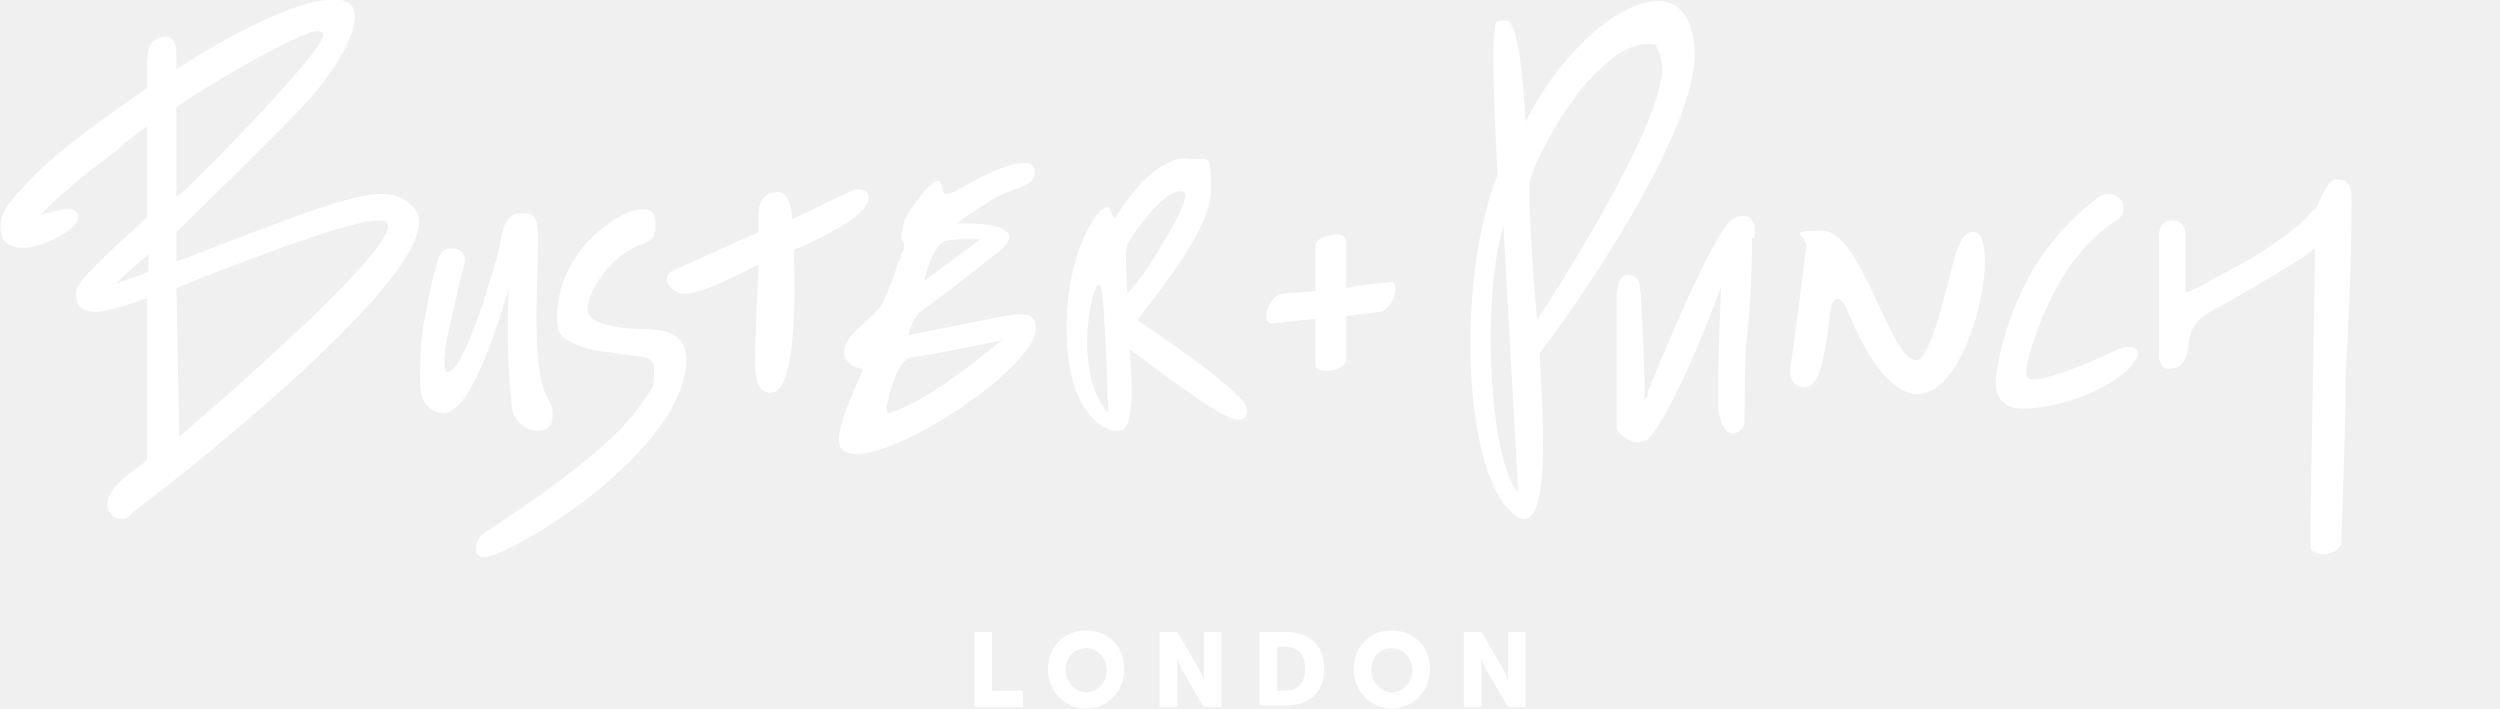
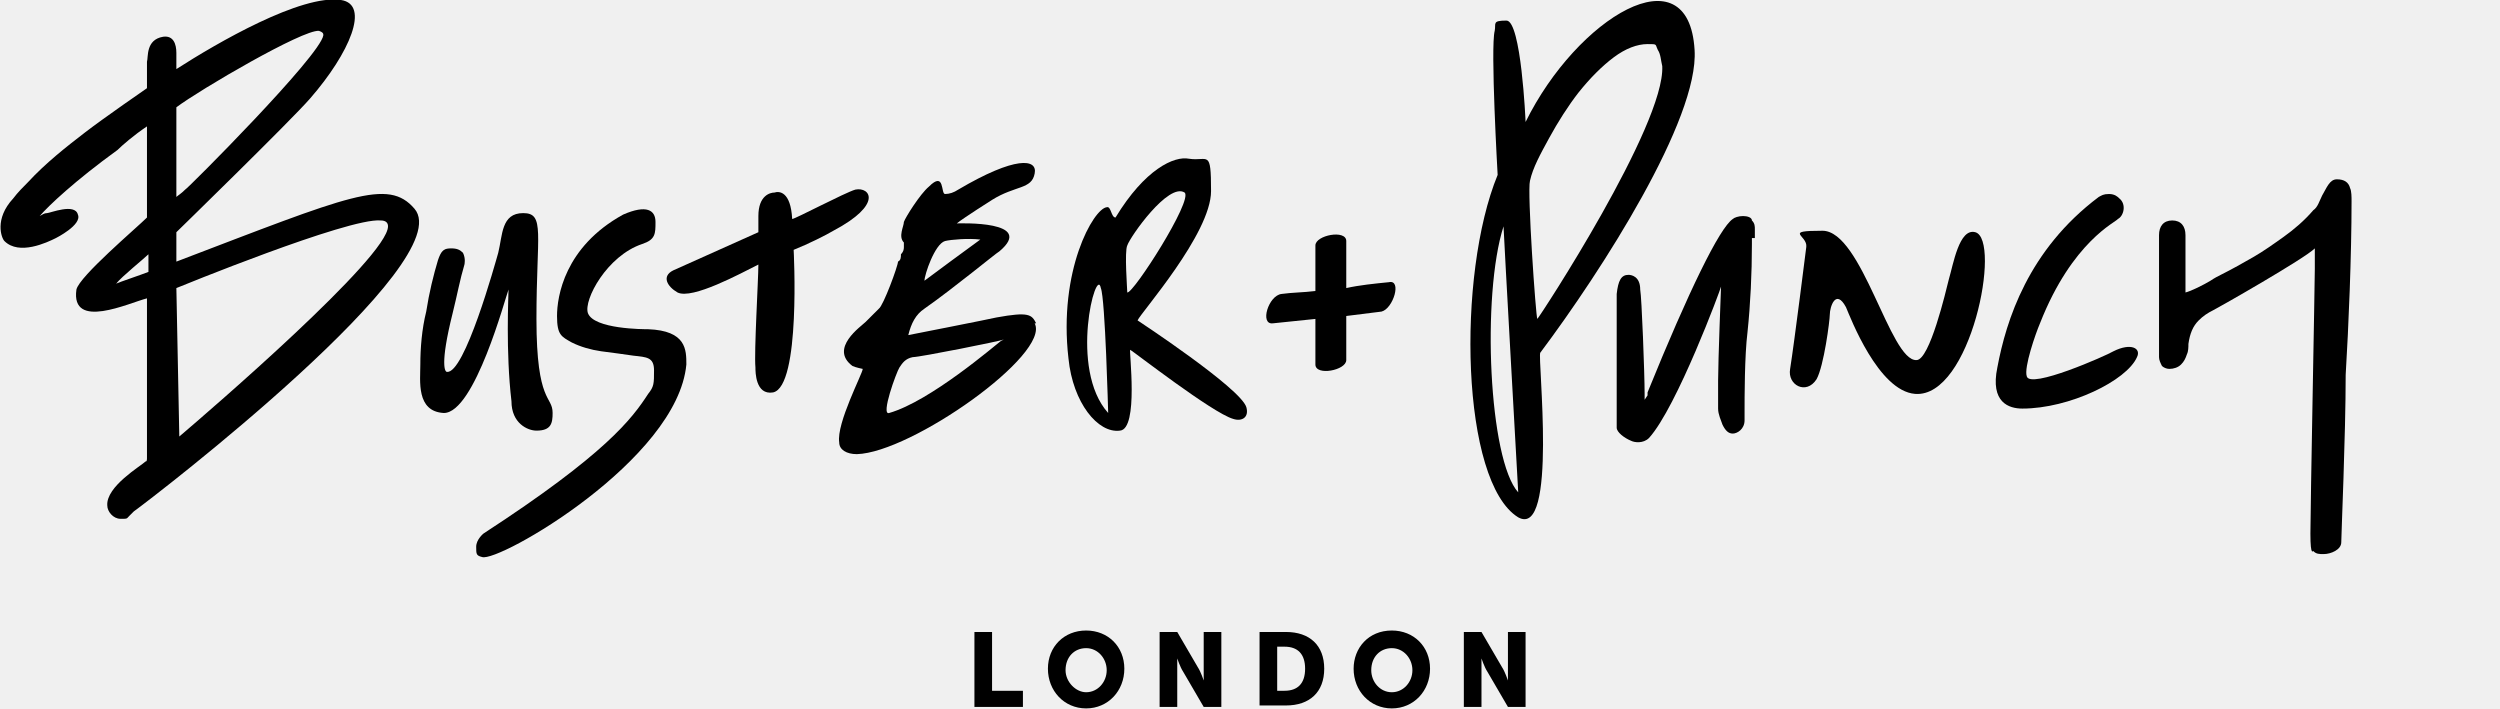
<svg xmlns="http://www.w3.org/2000/svg" viewBox="0 0 170.1 48.2" version="1.1" id="Layer_1">
  <defs>
-     <style> .st0 { fill: #fff; } </style>
+     <style> .st0 { fill: #000; } </style>
  </defs>
  <g id="Info">
    <g>
      <g>
        <path d="M66.3,43h1.2v4h2.1v1.1h-3.3s0-5.1,0-5.1Z" class="st0" />
        <path d="M73.9,42.9c1.5,0,2.6,1.1,2.6,2.6s-1.1,2.7-2.6,2.7-2.6-1.2-2.6-2.7,1.1-2.6,2.6-2.6ZM73.9,47.1c.8,0,1.4-.7,1.4-1.5s-.6-1.5-1.4-1.5-1.4.6-1.4,1.5c0,.8.7,1.5,1.4,1.5Z" class="st0" />
        <path d="M78.8,43h1.3l1.4,2.4c.2.3.4.9.4.9h0s0-.5,0-.9v-2.4h1.2v5.1h-1.2l-1.4-2.4c-.2-.3-.4-.9-.4-.9h0s0,.5,0,.9v2.4h-1.2v-5.1h-.1Z" class="st0" />
        <path d="M85.7,43h1.8c1.6,0,2.6.9,2.6,2.5s-1,2.5-2.6,2.5h-1.8v-5ZM87.4,47c.9,0,1.4-.5,1.4-1.5s-.5-1.5-1.4-1.5h-.5v3h.5Z" class="st0" />
        <path d="M94.7,42.9c1.5,0,2.6,1.1,2.6,2.6s-1.1,2.7-2.6,2.7-2.6-1.2-2.6-2.7c0-1.4,1-2.6,2.6-2.6ZM94.7,47.1c.8,0,1.4-.7,1.4-1.5s-.6-1.5-1.4-1.5-1.4.6-1.4,1.5c0,.8.6,1.5,1.4,1.5Z" class="st0" />
        <path d="M99.5,43h1.3l1.4,2.4c.2.3.4.9.4.9h0s0-.5,0-.9v-2.4h1.2v5.1h-1.2l-1.4-2.4c-.2-.3-.4-.9-.4-.9h0s0,.5,0,.9v2.4h-1.2v-5.1h-.1Z" class="st0" />
      </g>
      <g>
        <path d="M58.2,12.9c-.7.2-4.1,2-4.3,2-.1-1.9-.9-1.9-1.2-1.8-.3,0-1.1.2-1.1,1.6v1.1l-5.8,2.6c-.8.4-.4,1.1.3,1.5,1,.5,4.3-1.3,5.5-1.9,0,1-.3,6-.2,7,0,.3,0,1.9,1.2,1.7,1.9-.4,1.4-9.7,1.4-9.7,1-.4,2.2-1,2.7-1.3,3.4-1.8,2.5-3,1.5-2.8Z" class="st0" />
        <path d="M28.2,14.2c-1.8-2.1-4.4-.9-16.2,3.6v-2s7.8-7.6,9.1-9.1C23.8,3.6,25.2.3,23.2,0c-2.7-.4-8.4,2.9-11.2,4.7v-1.1c0-.6-.2-1.2-.9-1.1-1.2.2-1,1.4-1.1,1.7v1.8s-2.9,2-4.2,3c-1.3,1-2.7,2.1-3.9,3.4-.3.3-.7.7-1,1.1-1.3,1.4-.8,2.7-.6,2.9,1,1,2.9.1,3.5-.2,0,0,1.8-.9,1.5-1.6-.2-.8-1.9-.1-2.1-.1s-.3.1-.5.2c.6-.7,2.4-2.4,5.3-4.5.3-.3,1.1-1,2-1.6v6.2c-.7.7-4.6,4-4.8,4.9-.4,2.8,3.6.9,4.8.6v10.8c0,.2,0,.3-.1.3-.3.3-2.7,1.7-2.6,3,0,.4.4.9.9.9s.4,0,.6-.2l.3-.3c1.4-1,22.2-17,19.1-20.6ZM21.7,2.1c.3.1.3.2.3.3-.2,1.4-9.3,10.5-9.4,10.5-.3.3-.5.4-.6.5v-6.1h0c1.6-1.2,8.6-5.3,9.7-5.2ZM7.9,19.3c.4-.5,1.9-1.7,2.2-2v1.2c-.5.2-2,.7-2.2.8ZM12.2,29.7c0-.1-.2-10.1-.2-10.1,0,0,11.7-4.8,13.9-4.6.4,0,.5.2.5.4,0,2.1-12.2,12.6-14.2,14.3Z" class="st0" />
        <path d="M34.6,19.7c0,.4-.2,4.2.2,7.6,0,1.5,1.1,2,1.7,2,1,0,1.1-.5,1.1-1.2,0-1.2-1.1-.6-1.1-6.4s.6-7.2-.9-7.2-1.4,1.5-1.7,2.7c-.2.7-2.3,8.3-3.5,8.1-.1,0-.5-.4.4-4,.3-1.2.5-2.3.8-3.3,0,0,.1-.4-.1-.8-.2-.2-.4-.3-.8-.3s-.5.1-.6.2-.2.3-.3.6c-.3,1-.6,2.2-.8,3.5-.3,1.2-.4,2.5-.4,3.6s-.3,3.2,1.6,3.3c2.1,0,4.2-7.9,4.4-8.4Z" class="st0" />
        <path d="M44.1,22.4c-.3,0-3.7,0-4.1-1.1-.3-.9,1.3-3.9,3.7-4.7.9-.3.9-.7.9-1.5s-.6-1.2-2.2-.5c-4,2.2-4.5,5.6-4.5,6.9s.3,1.4,1,1.8c.6.3,1.3.5,2,.6.8.1,1.5.2,2.2.3.9.1,1.4.1,1.4,1s0,1.1-.4,1.6c-1.1,1.7-2.9,4.1-11.2,9.5,0,0-.5.4-.5.9s0,.6.4.7c1.1.4,13.3-6.6,13.9-13.1,0-1,0-2.3-2.6-2.4Z" class="st0" />
        <path d="M70.5,22c-.3-.6-.5-.8-2.7-.4-.4.1-6,1.2-6,1.2.2-.8.5-1.4,1.1-1.8,2-1.4,4.9-3.8,5.1-3.9,2.5-2.1-2.7-1.9-2.9-1.9.5-.4,2.4-1.6,2.4-1.6,1.6-1,2.7-.7,2.9-1.8.2-1-1.3-1.2-5.2,1.1-.3.2-.6.3-.9.3s0-1.6-1.1-.5c-.6.5-1.6,2.1-1.7,2.4,0,.3-.4,1,0,1.4v.3c0,.1,0,.3-.2.5,0,.2,0,.4-.2.5,0,.3-1,3-1.3,3.2-.3.3-.6.6-.9.9-.3.3-2.5,1.8-.9,3,.2.1.7.2.7.2,0,.3-1.8,3.7-1.6,5,0,.5.5.8,1.2.8,3.7-.1,13.2-6.8,12.1-8.9ZM68.1,23.2s0,0,0,0h0q0,0,0,0c-.4.3-4.8,4.1-7.6,4.9-.6.2.5-2.8.7-3.1.2-.3.4-.6.9-.7.5,0,6-1.1,6.2-1.2ZM62.9,19.1c0-.4.7-2.5,1.4-2.7.4-.1,1.6-.2,2.4-.1-.7.5-3.4,2.5-3.8,2.8Z" class="st0" />
        <path d="M77.4,21.8c.2-.5,5-5.9,5-8.8s-.2-2-1.5-2.2c-1-.2-3,.7-5,4-.3,0-.3-.8-.6-.7-.9.1-3.3,4.3-2.6,10.3.3,3,2,5.1,3.5,4.9,1.3-.1.6-5.5.7-5.5.2.1,5.6,4.3,7,4.7.6.2,1.1-.1.9-.8-.4-1.3-7.4-5.9-7.4-5.9ZM76.7,19.9c0-.2-.2-2.8,0-3.2.2-.6,2.8-4.3,3.9-3.6.6.5-3.5,6.9-3.9,6.8ZM75.4,28.1c-2.7-3-.8-10.1-.5-8.5.3.7.5,8.5.5,8.5Z" class="st0" />
        <path d="M160,13.7c0-.3,0-.7-.1-.9-.1-.4-.4-.6-.9-.6s-.7.6-1,1.1c-.2.4-.3.8-.6,1-.6.7-1.3,1.3-2,1.8s-1.4,1-2.1,1.4c-.7.4-1.4.8-2.2,1.2-.2.1-.4.2-.7.4-.5.3-1.3.7-1.7.8v-3.9c0-.6-.3-1-.9-1s-.9.4-.9,1v8.3c0,.2.1.4.2.6.1.1.3.2.5.2.3,0,.6-.1.8-.3.2-.2.3-.4.4-.7.1-.2.1-.5.1-.7.1-.7.3-1.2.7-1.6.3-.3.6-.5,1-.7s6.2-3.5,6.9-4.2v1.4c0,.9-.3,16.3-.3,18s.2,1.1.2,1.2c.2.2.4.2.7.2.5,0,1.2-.3,1.2-.8s.3-7.3.3-11.4c.2-3.3.4-8.1.4-11.8Z" class="st0" />
        <path d="M143.8,23.9c-.5.3-5.7,2.6-5.9,1.7-.2-.6.6-2.9.9-3.6,2.2-5.6,5.2-6.9,5.3-7.1.4-.2.6-1,.1-1.4-.1-.1-.3-.3-.7-.3s-.5.1-.7.2c-4.8,3.6-6.3,8.4-6.9,11.6-.5,2.4.8,2.8,1.7,2.8,3.2,0,7.1-1.9,7.8-3.5.3-.6-.4-1-1.6-.4Z" class="st0" />
        <path d="M134.4,15.8c-1.1-.3-1.5,2.2-1.8,3.2-.2.8-1.3,5.5-2.2,5.5-1.8.1-3.7-8.8-6.4-8.8s-1,.3-1.1,1.1c0,0-.8,6.4-1.1,8.3-.2,1.1,1.1,1.8,1.8.7.5-.9.9-4,.9-4.4,0-.5.4-1.8,1.1-.5.3.7,2.2,5.7,4.7,5.9,3.8.3,5.9-10.5,4.1-11Z" class="st0" />
        <path d="M94.5,19.2c-1,.1-2,.2-2.9.4v-3.2c0-.8-2.1-.4-2.1.3v3.1c-.8.1-1.6.1-2.3.2-.9.1-1.5,2.1-.6,2,1-.1,1.9-.2,2.9-.3v3.1c0,.8,2.1.4,2.1-.3v-3c.8-.1,1.6-.2,2.4-.3.8-.2,1.4-2.2.5-2Z" class="st0" />
        <path d="M104.8,24c4.2-5.6,10.8-15.9,10.5-20.6-.4-6.8-8-2.2-11.5,4.9,0-.1-.3-6.9-1.3-6.9s-.7.2-.8.7c-.3,1.1.2,9.8.2,9.8-2.8,6.8-2.5,20.9,1.4,23.3,2.7,1.5,1.3-10.9,1.5-11.2ZM102.3,15.4c0,.3,1,18.1,1,18.1-2-2.2-2.5-13.4-1-18.1ZM104.1,12.3c.2-.9.7-1.8,1.3-2.9.6-1.1,1.3-2.2,2-3.1.8-1,1.6-1.8,2.4-2.4.8-.6,1.6-.9,2.3-.9s.5,0,.7.4c.2.3.2.7.3,1.1.2,4-8.3,17-8.5,17.2-.1-.1-.7-8.7-.5-9.4Z" class="st0" />
        <g>
          <path d="M119.4,16.2v-.6c0-.2,0-.4-.2-.6h0c0-.2-.3-.3-.6-.3s-.6.1-.7.2c-.9.6-3,4.9-5.8,11.8,0,.1,0,.2,0,.2l-.2.3v-.4c0-1.4-.2-6.6-.3-7.1,0-.9-.6-1-.8-1-.5,0-.7.4-.8,1.3,0,.3,0,7.6,0,9.1,0,.3.5.7,1,.9.2.1.8.2,1.2-.2,1.9-2.1,4.9-10.2,4.9-10.3,0,0-.2,5.1-.2,6.4v.7c0,.4,0,.8,0,1.2,0,.4.2.8.3,1.1.2.4.4.6.7.6s.8-.3.8-.9v-.5c0-1.1,0-3.9.2-5.5.2-1.9.3-4,.3-6v-.4h0Z" class="st0" />
          <path d="M119.3,15h0Z" class="st0" />
        </g>
      </g>
    </g>
  </g>
</svg>
